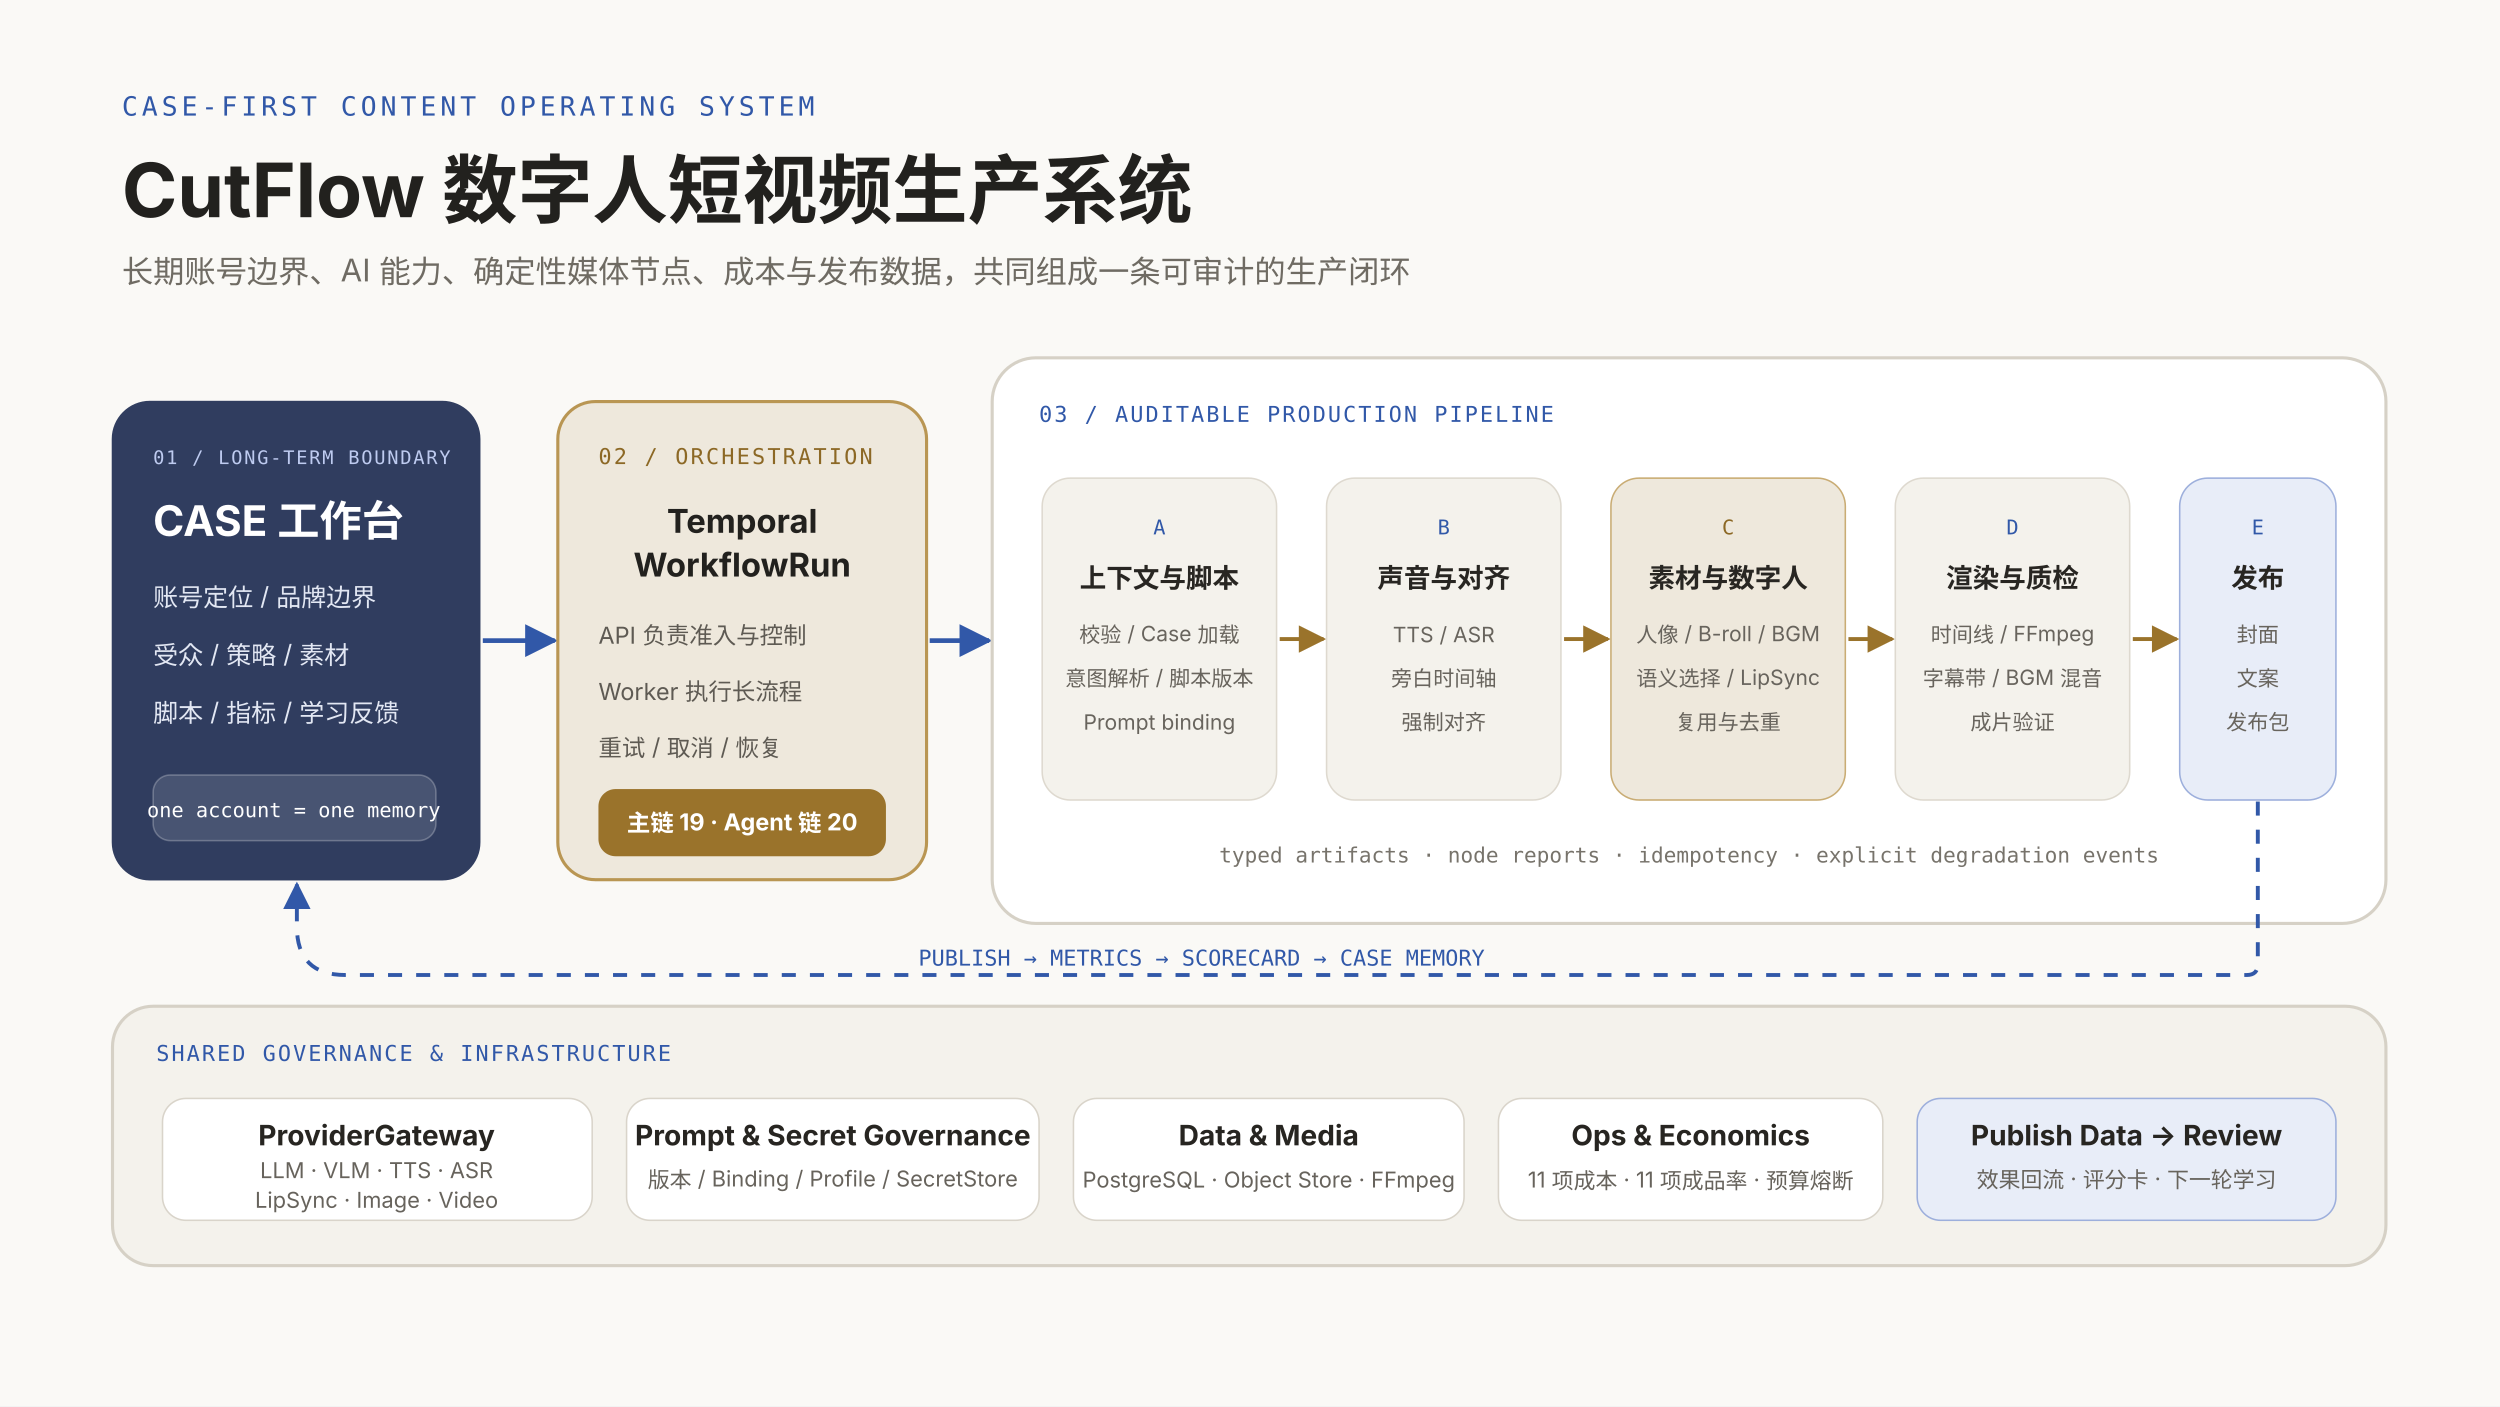
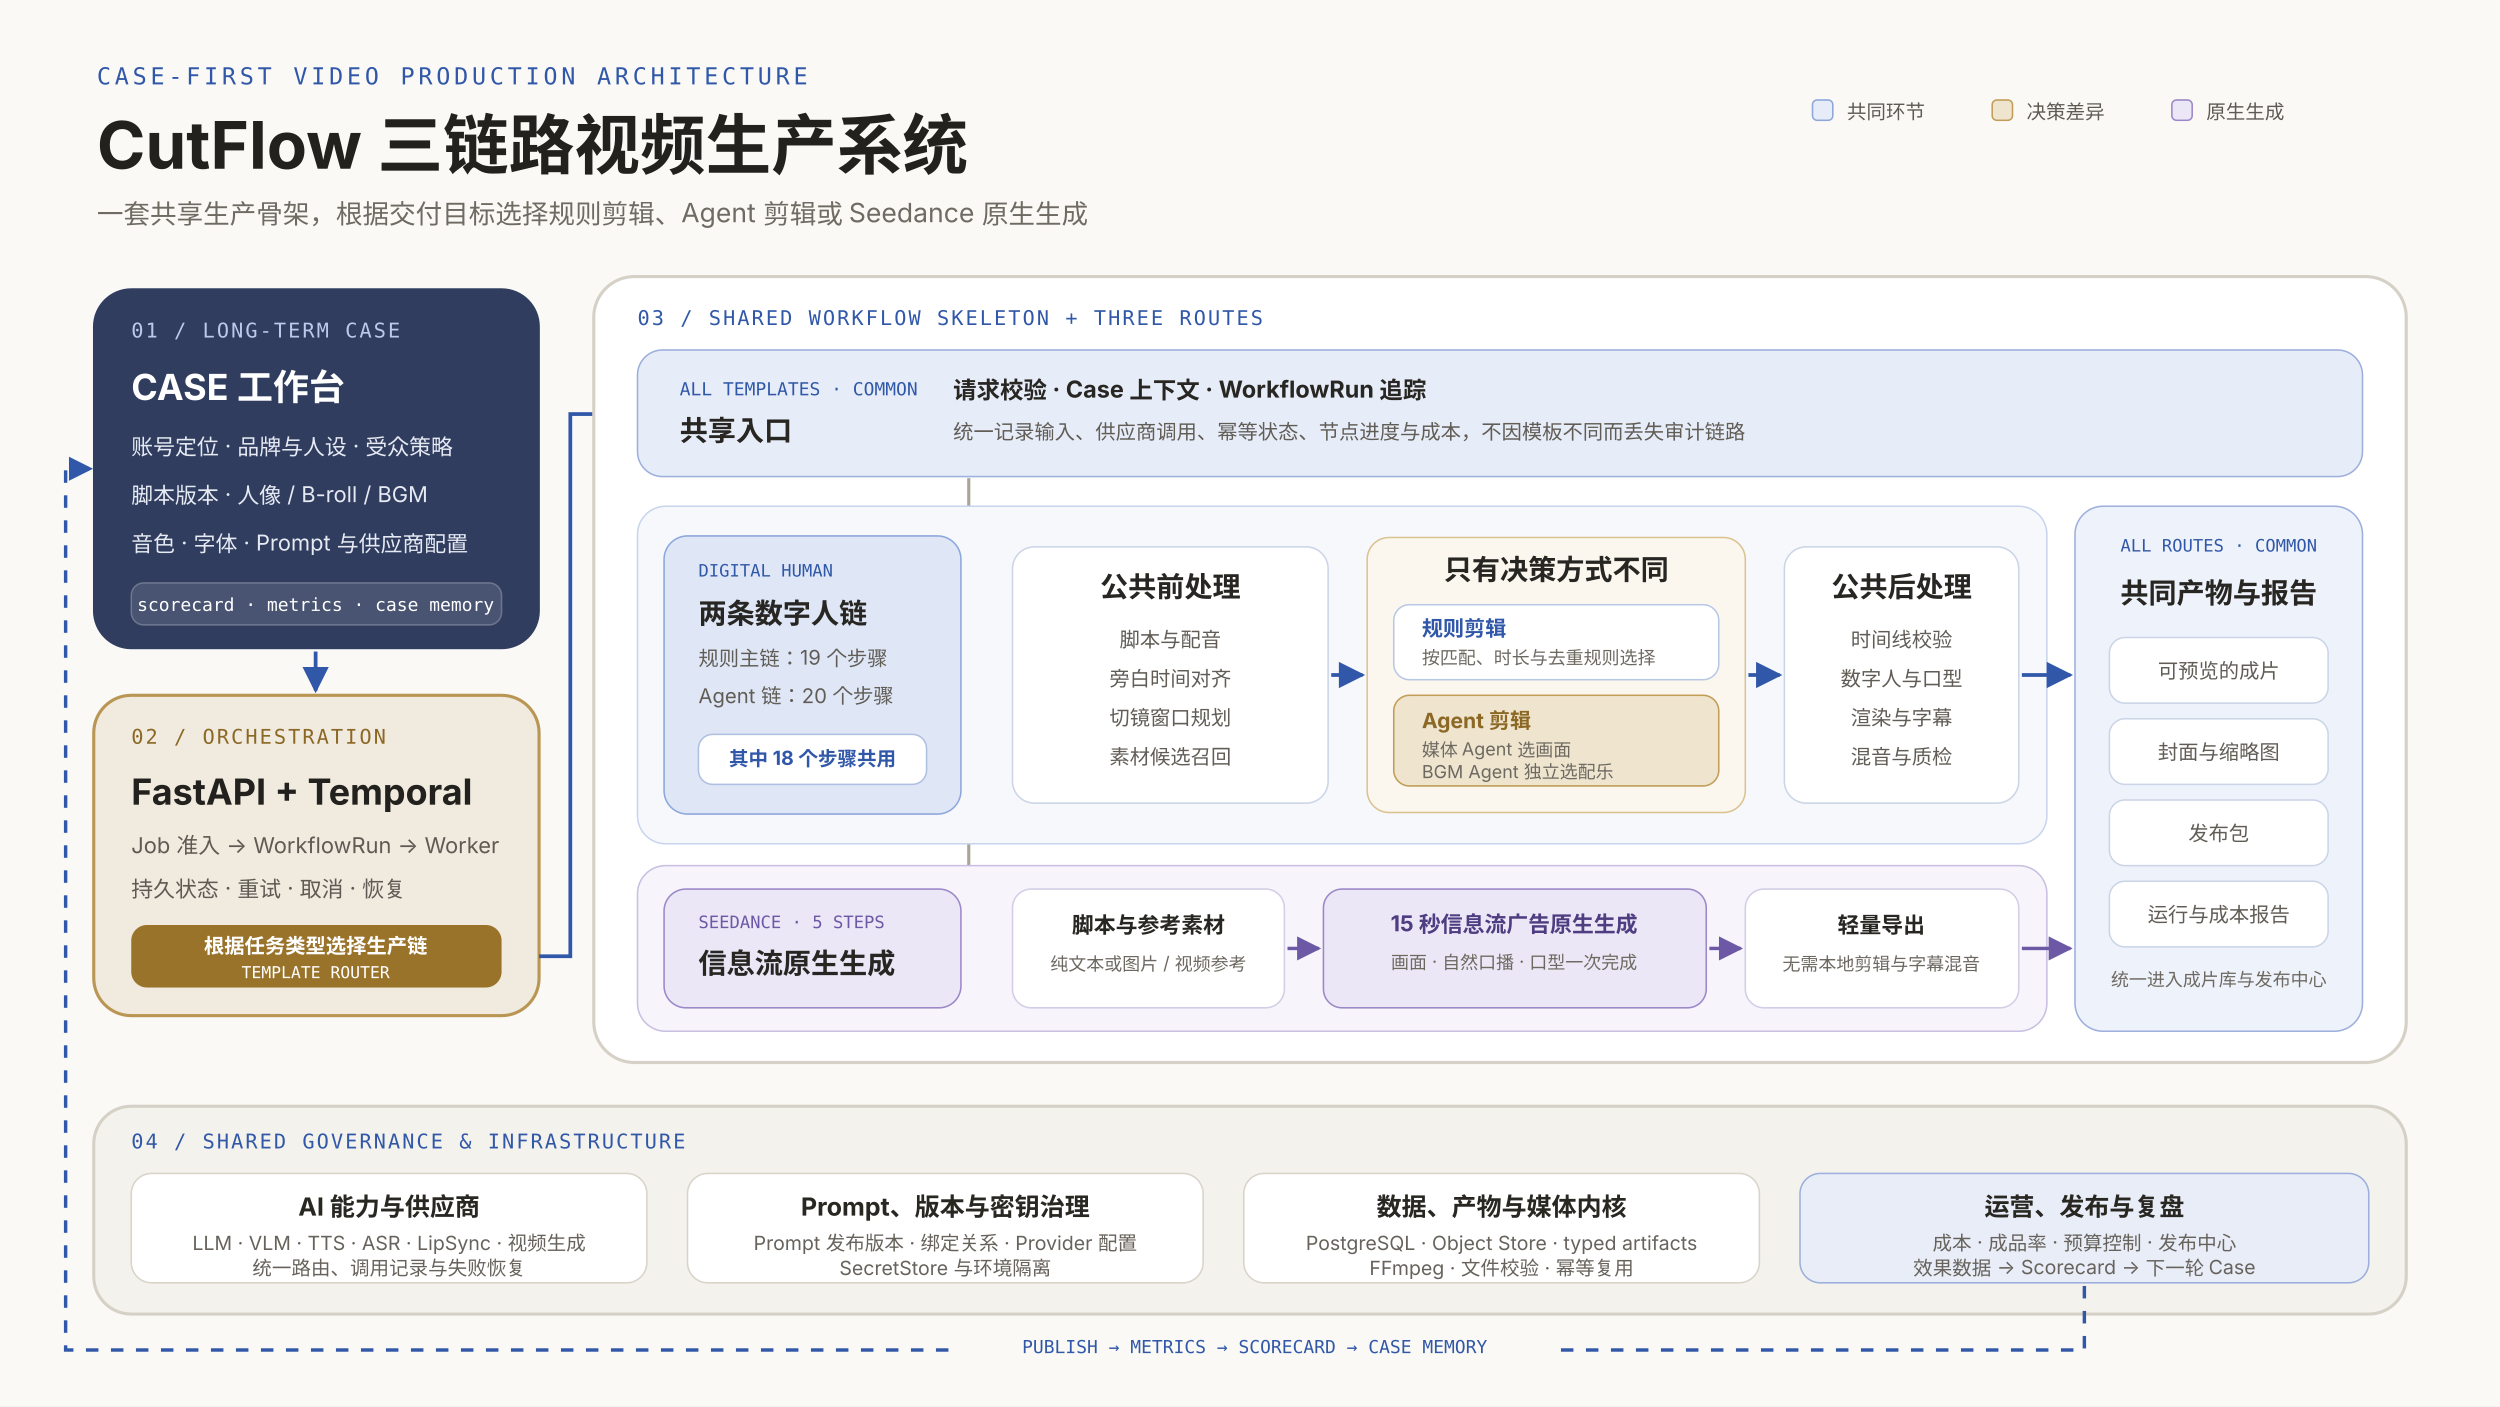
<svg xmlns="http://www.w3.org/2000/svg" width="1600" height="900" viewBox="0 0 1600 900" role="img" aria-labelledby="title desc">
  <defs>
-     <marker id="arrow" viewBox="0 0 10 10" refX="9" refY="5" markerWidth="7" markerHeight="7" orient="auto-start-reverse">
+     <marker id="arrow-blue" viewBox="0 0 10 10" refX="9" refY="5" markerWidth="7" markerHeight="7" orient="auto-start-reverse">
      <path d="M 0 0 L 10 5 L 0 10 z" fill="#3158a8" />
    </marker>
    <marker id="arrow-gold" viewBox="0 0 10 10" refX="9" refY="5" markerWidth="7" markerHeight="7" orient="auto-start-reverse">
      <path d="M 0 0 L 10 5 L 0 10 z" fill="#9a732b" />
    </marker>
+     <marker id="arrow-purple" viewBox="0 0 10 10" refX="9" refY="5" markerWidth="7" markerHeight="7" orient="auto-start-reverse">
+       <path d="M 0 0 L 10 5 L 0 10 z" fill="#6c58a5" />
+     </marker>
    <style>
      .sans { font-family: -apple-system, BlinkMacSystemFont, "PingFang SC", "Microsoft YaHei", sans-serif; }
      .mono { font-family: ui-monospace, "SFMono-Regular", Menlo, Consolas, monospace; }
-       .eyebrow { font-size: 17px; letter-spacing: 2.5px; fill: #3158a8; }
-       .title { font-size: 48px; font-weight: 650; fill: #22211e; }
-       .subtitle { font-size: 20px; fill: #6f6b63; }
-       .step { font-size: 14px; letter-spacing: 1.3px; fill: #3158a8; }
-       .box-title { font-size: 22px; font-weight: 650; fill: #22211e; }
-       .box-copy { font-size: 15px; fill: #5e5a53; }
-       .node-title { font-size: 17px; font-weight: 650; fill: #282622; }
-       .node-copy { font-size: 13.5px; fill: #68645d; }
-       .support-title { font-size: 18px; font-weight: 650; fill: #272521; }
-       .support-copy { font-size: 14px; fill: #67635c; }
-       .line { fill: none; stroke: #3158a8; stroke-width: 3; marker-end: url(#arrow); }
-       .line-gold { fill: none; stroke: #9a732b; stroke-width: 2.5; marker-end: url(#arrow-gold); }
-       .line-dashed { fill: none; stroke: #3158a8; stroke-width: 2.5; stroke-dasharray: 9 9; marker-end: url(#arrow); }
+       .eyebrow { font-size: 15px; letter-spacing: 2.4px; fill: #3158a8; }
+       .title { font-size: 42px; font-weight: 680; fill: #22211e; }
+       .subtitle { font-size: 17px; fill: #6f6b63; }
+       .section-label { font-size: 13px; letter-spacing: 1.3px; }
+       .panel-title { font-size: 23px; font-weight: 680; }
+       .panel-copy { font-size: 14px; }
+       .group-title { font-size: 18px; font-weight: 680; fill: #282622; }
+       .group-copy { font-size: 13px; fill: #615d56; }
+       .group-note { font-size: 11.5px; fill: #6d6961; }
+       .infra-title { font-size: 16px; font-weight: 680; fill: #292722; }
+       .infra-copy { font-size: 12.5px; fill: #67635c; }
+       .blue-line { fill: none; stroke: #3158a8; stroke-width: 2.4; marker-end: url(#arrow-blue); }
+       .gold-line { fill: none; stroke: #9a732b; stroke-width: 2.2; marker-end: url(#arrow-gold); }
+       .purple-line { fill: none; stroke: #6c58a5; stroke-width: 2.2; marker-end: url(#arrow-purple); }
+       .branch-line { fill: none; stroke: #aaa397; stroke-width: 2; }
+       .feedback-line { fill: none; stroke: #3158a8; stroke-width: 2.2; stroke-dasharray: 8 8; marker-end: url(#arrow-blue); }
    </style>
  </defs>
  <rect width="1600" height="900" fill="#faf9f6" />
-   <text x="78" y="74" class="mono eyebrow">CASE-FIRST CONTENT OPERATING SYSTEM</text>
-   <text x="78" y="139" class="sans title">CutFlow 数字人短视频生产系统</text>
-   <text x="78" y="181" class="sans subtitle">长期账号边界、AI 能力、确定性媒体节点、成本与发布数据，共同组成一条可审计的生产闭环</text>
-   <g>
-     <rect x="72" y="257" width="235" height="306" rx="24" fill="#303d5f" stroke="#303d5f" />
-     <text x="98" y="297" class="mono" font-size="12" letter-spacing="1.1" fill="#becbf0">01 / LONG-TERM BOUNDARY</text>
-     <text x="98" y="343" class="sans" font-size="27" font-weight="650" fill="#ffffff">CASE 工作台</text>
-     <text x="98" y="388" class="sans" font-size="16" fill="#e2e7f3">账号定位 / 品牌边界</text>
-     <text x="98" y="425" class="sans" font-size="16" fill="#e2e7f3">受众 / 策略 / 素材</text>
-     <text x="98" y="462" class="sans" font-size="16" fill="#e2e7f3">脚本 / 指标 / 学习反馈</text>
-     <rect x="98" y="496" width="181" height="42" rx="11" fill="#ffffff" fill-opacity=".12" stroke="#ffffff" stroke-opacity=".25" />
-     <text x="188" y="523" text-anchor="middle" class="mono" font-size="13" fill="#ffffff">one account = one memory</text>
-   </g>
-   <path d="M 309 410 H 355" class="line" />
-   <g>
-     <rect x="357" y="257" width="236" height="306" rx="24" fill="#eee8dc" stroke="#b99653" stroke-width="2" />
-     <text x="383" y="297" class="mono" font-size="14" letter-spacing="1.4" fill="#8c6825">02 / ORCHESTRATION</text>
-     <text x="475" y="341" text-anchor="middle" class="sans" font-size="21" font-weight="650" fill="#22211e">Temporal</text>
-     <text x="475" y="369" text-anchor="middle" class="sans" font-size="21" font-weight="650" fill="#22211e">WorkflowRun</text>
-     <text x="383" y="412" class="sans box-copy">API 负责准入与控制</text>
-     <text x="383" y="448" class="sans box-copy">Worker 执行长流程</text>
-     <text x="383" y="484" class="sans box-copy">重试 / 取消 / 恢复</text>
-     <rect x="383" y="505" width="184" height="43" rx="11" fill="#9a732b" />
-     <text x="475" y="532" text-anchor="middle" class="sans" font-size="15" font-weight="650" fill="#ffffff">主链 19 · Agent 链 20</text>
-   </g>
-   <path d="M 595 410 H 633" class="line" />
-   <g>
-     <rect x="635" y="229" width="892" height="362" rx="28" fill="#ffffff" stroke="#d6d1c6" stroke-width="2" />
-     <text x="665" y="270" class="mono step">03 / AUDITABLE PRODUCTION PIPELINE</text>
-     <g>
-       <rect x="667" y="306" width="150" height="206" rx="18" fill="#f4f2ec" stroke="#ded9cf" />
-       <text x="742" y="342" text-anchor="middle" class="mono" font-size="13" fill="#3158a8">A</text>
-       <text x="742" y="376" text-anchor="middle" class="sans node-title">上下文与脚本</text>
-       <text x="742" y="411" text-anchor="middle" class="sans node-copy">校验 / Case 加载</text>
-       <text x="742" y="439" text-anchor="middle" class="sans node-copy">意图解析 / 脚本版本</text>
-       <text x="742" y="467" text-anchor="middle" class="sans node-copy">Prompt binding</text>
-     </g>
-     <path d="M 819 409 H 847" class="line-gold" />
-     <g>
-       <rect x="849" y="306" width="150" height="206" rx="18" fill="#f4f2ec" stroke="#ded9cf" />
-       <text x="924" y="342" text-anchor="middle" class="mono" font-size="13" fill="#3158a8">B</text>
-       <text x="924" y="376" text-anchor="middle" class="sans node-title">声音与对齐</text>
-       <text x="924" y="411" text-anchor="middle" class="sans node-copy">TTS / ASR</text>
-       <text x="924" y="439" text-anchor="middle" class="sans node-copy">旁白时间轴</text>
-       <text x="924" y="467" text-anchor="middle" class="sans node-copy">强制对齐</text>
-     </g>
-     <path d="M 1001 409 H 1029" class="line-gold" />
-     <g>
-       <rect x="1031" y="306" width="150" height="206" rx="18" fill="#eee8dc" stroke="#c9ac74" />
-       <text x="1106" y="342" text-anchor="middle" class="mono" font-size="13" fill="#8c6825">C</text>
-       <text x="1106" y="376" text-anchor="middle" class="sans node-title">素材与数字人</text>
-       <text x="1106" y="411" text-anchor="middle" class="sans node-copy">人像 / B-roll / BGM</text>
-       <text x="1106" y="439" text-anchor="middle" class="sans node-copy">语义选择 / LipSync</text>
-       <text x="1106" y="467" text-anchor="middle" class="sans node-copy">复用与去重</text>
-     </g>
-     <path d="M 1183 409 H 1211" class="line-gold" />
-     <g>
-       <rect x="1213" y="306" width="150" height="206" rx="18" fill="#f4f2ec" stroke="#ded9cf" />
-       <text x="1288" y="342" text-anchor="middle" class="mono" font-size="13" fill="#3158a8">D</text>
-       <text x="1288" y="376" text-anchor="middle" class="sans node-title">渲染与质检</text>
-       <text x="1288" y="411" text-anchor="middle" class="sans node-copy">时间线 / FFmpeg</text>
-       <text x="1288" y="439" text-anchor="middle" class="sans node-copy">字幕带 / BGM 混音</text>
-       <text x="1288" y="467" text-anchor="middle" class="sans node-copy">成片验证</text>
-     </g>
-     <path d="M 1365 409 H 1393" class="line-gold" />
-     <g>
-       <rect x="1395" y="306" width="100" height="206" rx="18" fill="#e8edf8" stroke="#9dafdc" />
-       <text x="1445" y="342" text-anchor="middle" class="mono" font-size="13" fill="#3158a8">E</text>
-       <text x="1445" y="376" text-anchor="middle" class="sans node-title">发布</text>
-       <text x="1445" y="411" text-anchor="middle" class="sans node-copy">封面</text>
-       <text x="1445" y="439" text-anchor="middle" class="sans node-copy">文案</text>
-       <text x="1445" y="467" text-anchor="middle" class="sans node-copy">发布包</text>
-     </g>
-     <text x="1081" y="552" text-anchor="middle" class="mono" font-size="13.5" fill="#77736b">typed artifacts · node reports · idempotency · explicit degradation events</text>
-   </g>
-   <rect x="72" y="644" width="1455" height="166" rx="26" fill="#f4f2ec" stroke="#d6d1c6" stroke-width="2" />
-   <text x="100" y="679" class="mono step">SHARED GOVERNANCE &amp; INFRASTRUCTURE</text>
-   <g>
-     <rect x="104" y="703" width="275" height="78" rx="15" fill="#ffffff" stroke="#d9d4ca" />
-     <text x="241" y="733" text-anchor="middle" class="sans support-title">ProviderGateway</text>
-     <text x="241" y="754" text-anchor="middle" class="sans support-copy">LLM · VLM · TTS · ASR</text>
-     <text x="241" y="773" text-anchor="middle" class="sans support-copy">LipSync · Image · Video</text>
+   <text x="62" y="54" class="mono eyebrow">CASE-FIRST VIDEO PRODUCTION ARCHITECTURE</text>
+   <text x="62" y="108" class="sans title">CutFlow 三链路视频生产系统</text>
+   <text x="62" y="143" class="sans subtitle">一套共享生产骨架，根据交付目标选择规则剪辑、Agent 剪辑或 Seedance 原生生成</text>
+   <g transform="translate(1160 64)">
+     <rect x="0" y="0" width="13" height="13" rx="3" fill="#e7edf8" stroke="#8da7dc" />
+     <text x="22" y="12" class="sans" font-size="12.5" fill="#5f5b54">共同环节</text>
+     <rect x="115" y="0" width="13" height="13" rx="3" fill="#efe5cf" stroke="#c19d57" />
+     <text x="137" y="12" class="sans" font-size="12.5" fill="#5f5b54">决策差异</text>
+     <rect x="230" y="0" width="13" height="13" rx="3" fill="#ebe7f6" stroke="#9b88c8" />
+     <text x="252" y="12" class="sans" font-size="12.5" fill="#5f5b54">原生生成</text>
  </g>
  <g>
-     <rect x="401" y="703" width="264" height="78" rx="15" fill="#ffffff" stroke="#d9d4ca" />
-     <text x="533" y="733" text-anchor="middle" class="sans support-title">Prompt &amp; Secret Governance</text>
-     <text x="533" y="760" text-anchor="middle" class="sans support-copy">版本 / Binding / Profile / SecretStore</text>
+     <rect x="60" y="185" width="285" height="230" rx="24" fill="#303d5f" stroke="#303d5f" />
+     <text x="84" y="216" class="mono section-label" fill="#bdc9ea">01 / LONG-TERM CASE</text>
+     <text x="84" y="256" class="sans panel-title" fill="#ffffff">CASE 工作台</text>
+     <text x="84" y="291" class="sans panel-copy" fill="#e6eaf3">账号定位 · 品牌与人设 · 受众策略</text>
+     <text x="84" y="322" class="sans panel-copy" fill="#e6eaf3">脚本版本 · 人像 / B-roll / BGM</text>
+     <text x="84" y="353" class="sans panel-copy" fill="#e6eaf3">音色 · 字体 · Prompt 与供应商配置</text>
+     <rect x="84" y="373" width="237" height="27" rx="8" fill="#ffffff" fill-opacity=".12" stroke="#ffffff" stroke-opacity=".24" />
+     <text x="202" y="391" text-anchor="middle" class="mono" font-size="11.5" fill="#ffffff">scorecard · metrics · case memory</text>
+   </g>
+   <path d="M 202 417 V 442" class="blue-line" />
+   <g>
+     <rect x="60" y="445" width="285" height="205" rx="24" fill="#f0eadf" stroke="#b99653" stroke-width="2" />
+     <text x="84" y="476" class="mono section-label" fill="#8c6825">02 / ORCHESTRATION</text>
+     <text x="84" y="515" class="sans panel-title" fill="#22211e">FastAPI + Temporal</text>
+     <text x="84" y="546" class="sans panel-copy" fill="#5f5b54">Job 准入 → WorkflowRun → Worker</text>
+     <text x="84" y="574" class="sans panel-copy" fill="#5f5b54">持久状态 · 重试 · 取消 · 恢复</text>
+     <rect x="84" y="592" width="237" height="40" rx="10" fill="#9a732b" />
+     <text x="202" y="610" text-anchor="middle" class="sans" font-size="13" font-weight="650" fill="#ffffff">根据任务类型选择生产链</text>
+     <text x="202" y="626" text-anchor="middle" class="mono" font-size="10.5" fill="#ffffff">TEMPLATE ROUTER</text>
+   </g>
+   <path d="M 345 612 H 365 V 265 H 407" class="blue-line" />
+   <g>
+     <rect x="380" y="177" width="1160" height="503" rx="26" fill="#ffffff" stroke="#d6d1c6" stroke-width="2" />
+     <text x="408" y="208" class="mono section-label" fill="#3158a8">03 / SHARED WORKFLOW SKELETON + THREE ROUTES</text>
+     <rect x="408" y="224" width="1104" height="81" rx="16" fill="#e7edf8" stroke="#9dafdc" />
+     <text x="435" y="253" class="mono" font-size="11.5" fill="#3158a8">ALL TEMPLATES · COMMON</text>
+     <text x="435" y="282" class="sans group-title">共享入口</text>
+     <text x="610" y="255" class="sans" font-size="15" font-weight="650" fill="#282622">请求校验 · Case 上下文 · WorkflowRun 追踪</text>
+     <text x="610" y="281" class="sans group-copy">统一记录输入、供应商调用、幂等状态、节点进度与成本，不因模板不同而丢失审计链路</text>
+     <path d="M 620 306 V 610" class="branch-line" />
+     <path d="M 620 424 H 645" class="blue-line" />
+     <path d="M 620 605 H 645" class="purple-line" />
+     <rect x="408" y="324" width="902" height="216" rx="18" fill="#f6f8fc" stroke="#c9d5ed" />
+     <rect x="425" y="343" width="190" height="178" rx="15" fill="#dfe7f7" stroke="#8da7dc" />
+     <text x="447" y="369" class="mono" font-size="11" fill="#3158a8">DIGITAL HUMAN</text>
+     <text x="447" y="399" class="sans group-title">两条数字人链</text>
+     <text x="447" y="426" class="sans group-copy">规则主链：19 个步骤</text>
+     <text x="447" y="450" class="sans group-copy">Agent 链：20 个步骤</text>
+     <rect x="447" y="470" width="146" height="32" rx="9" fill="#ffffff" stroke="#aebfdf" />
+     <text x="520" y="490" text-anchor="middle" class="sans" font-size="12.5" font-weight="650" fill="#3158a8">其中 18 个步骤共用</text>
+     <g>
+       <rect x="648" y="350" width="202" height="164" rx="14" fill="#ffffff" stroke="#cbd5e7" />
+       <text x="749" y="382" text-anchor="middle" class="sans group-title">公共前处理</text>
+       <text x="749" y="414" text-anchor="middle" class="sans group-copy">脚本与配音</text>
+       <text x="749" y="439" text-anchor="middle" class="sans group-copy">旁白时间对齐</text>
+       <text x="749" y="464" text-anchor="middle" class="sans group-copy">切镜窗口规划</text>
+       <text x="749" y="489" text-anchor="middle" class="sans group-copy">素材候选召回</text>
+     </g>
+     <path d="M 852 432 H 872" class="blue-line" />
+     <g>
+       <rect x="875" y="344" width="242" height="176" rx="14" fill="#fbf7ef" stroke="#dbc291" />
+       <text x="996" y="371" text-anchor="middle" class="sans group-title">只有决策方式不同</text>
+       <rect x="892" y="387" width="208" height="48" rx="10" fill="#ffffff" stroke="#b9c8e4" />
+       <text x="910" y="407" class="sans" font-size="13.5" font-weight="650" fill="#3158a8">规则剪辑</text>
+       <text x="910" y="425" class="sans group-note">按匹配、时长与去重规则选择</text>
+       <rect x="892" y="445" width="208" height="58" rx="10" fill="#efe5cf" stroke="#c19d57" />
+       <text x="910" y="466" class="sans" font-size="13.5" font-weight="650" fill="#8c6825">Agent 剪辑</text>
+       <text x="910" y="484" class="sans group-note">媒体 Agent 选画面</text>
+       <text x="910" y="498" class="sans group-note">BGM Agent 独立选配乐</text>
+     </g>
+     <path d="M 1119 432 H 1139" class="blue-line" />
+     <g>
+       <rect x="1142" y="350" width="150" height="164" rx="14" fill="#ffffff" stroke="#cbd5e7" />
+       <text x="1217" y="382" text-anchor="middle" class="sans group-title">公共后处理</text>
+       <text x="1217" y="414" text-anchor="middle" class="sans group-copy">时间线校验</text>
+       <text x="1217" y="439" text-anchor="middle" class="sans group-copy">数字人与口型</text>
+       <text x="1217" y="464" text-anchor="middle" class="sans group-copy">渲染与字幕</text>
+       <text x="1217" y="489" text-anchor="middle" class="sans group-copy">混音与质检</text>
+     </g>
+     <rect x="408" y="554" width="902" height="106" rx="18" fill="#f7f5fb" stroke="#c9bfe1" />
+     <rect x="425" y="569" width="190" height="76" rx="14" fill="#ebe7f6" stroke="#9b88c8" />
+     <text x="447" y="594" class="mono" font-size="11" fill="#6c58a5">SEEDANCE · 5 STEPS</text>
+     <text x="447" y="623" class="sans group-title">信息流原生生成</text>
+     <g>
+       <rect x="648" y="569" width="174" height="76" rx="12" fill="#ffffff" stroke="#d4cde6" />
+       <text x="735" y="597" text-anchor="middle" class="sans" font-size="14" font-weight="650" fill="#282622">脚本与参考素材</text>
+       <text x="735" y="621" text-anchor="middle" class="sans group-note">纯文本或图片 / 视频参考</text>
+     </g>
+     <path d="M 824 607 H 844" class="purple-line" />
+     <g>
+       <rect x="847" y="569" width="245" height="76" rx="12" fill="#ebe7f6" stroke="#9b88c8" />
+       <text x="969" y="596" text-anchor="middle" class="sans" font-size="14" font-weight="650" fill="#4f3d82">15 秒信息流广告原生生成</text>
+       <text x="969" y="620" text-anchor="middle" class="sans group-note">画面 · 自然口播 · 口型一次完成</text>
+     </g>
+     <path d="M 1094 607 H 1114" class="purple-line" />
+     <g>
+       <rect x="1117" y="569" width="175" height="76" rx="12" fill="#ffffff" stroke="#d4cde6" />
+       <text x="1204" y="597" text-anchor="middle" class="sans" font-size="14" font-weight="650" fill="#282622">轻量导出</text>
+       <text x="1204" y="621" text-anchor="middle" class="sans group-note">无需本地剪辑与字幕混音</text>
+     </g>
+     <g>
+       <rect x="1328" y="324" width="184" height="336" rx="18" fill="#eef2fa" stroke="#9dafdc" />
+       <text x="1420" y="353" text-anchor="middle" class="mono" font-size="11" fill="#3158a8">ALL ROUTES · COMMON</text>
+       <text x="1420" y="386" text-anchor="middle" class="sans group-title">共同产物与报告</text>
+       <rect x="1350" y="408" width="140" height="42" rx="10" fill="#ffffff" stroke="#cbd5e7" />
+       <text x="1420" y="434" text-anchor="middle" class="sans group-copy">可预览的成片</text>
+       <rect x="1350" y="460" width="140" height="42" rx="10" fill="#ffffff" stroke="#cbd5e7" />
+       <text x="1420" y="486" text-anchor="middle" class="sans group-copy">封面与缩略图</text>
+       <rect x="1350" y="512" width="140" height="42" rx="10" fill="#ffffff" stroke="#cbd5e7" />
+       <text x="1420" y="538" text-anchor="middle" class="sans group-copy">发布包</text>
+       <rect x="1350" y="564" width="140" height="42" rx="10" fill="#ffffff" stroke="#cbd5e7" />
+       <text x="1420" y="590" text-anchor="middle" class="sans group-copy">运行与成本报告</text>
+       <text x="1420" y="631" text-anchor="middle" class="sans group-note">统一进入成片库与发布中心</text>
+     </g>
+     <path d="M 1294 432 H 1325" class="blue-line" />
+     <path d="M 1294 607 H 1325" class="purple-line" />
  </g>
  <g>
-     <rect x="687" y="703" width="250" height="78" rx="15" fill="#ffffff" stroke="#d9d4ca" />
-     <text x="812" y="733" text-anchor="middle" class="sans support-title">Data &amp; Media</text>
-     <text x="812" y="760" text-anchor="middle" class="sans support-copy">PostgreSQL · Object Store · FFmpeg</text>
+     <rect x="60" y="708" width="1480" height="133" rx="24" fill="#f4f2ec" stroke="#d6d1c6" stroke-width="2" />
+     <text x="84" y="735" class="mono section-label" fill="#3158a8">04 / SHARED GOVERNANCE &amp; INFRASTRUCTURE</text>
+     <rect x="84" y="751" width="330" height="70" rx="13" fill="#ffffff" stroke="#d9d4ca" />
+     <text x="249" y="778" text-anchor="middle" class="sans infra-title">AI 能力与供应商</text>
+     <text x="249" y="800" text-anchor="middle" class="sans infra-copy">LLM · VLM · TTS · ASR · LipSync · 视频生成</text>
+     <text x="249" y="816" text-anchor="middle" class="sans infra-copy">统一路由、调用记录与失败恢复</text>
+     <rect x="440" y="751" width="330" height="70" rx="13" fill="#ffffff" stroke="#d9d4ca" />
+     <text x="605" y="778" text-anchor="middle" class="sans infra-title">Prompt、版本与密钥治理</text>
+     <text x="605" y="800" text-anchor="middle" class="sans infra-copy">Prompt 发布版本 · 绑定关系 · Provider 配置</text>
+     <text x="605" y="816" text-anchor="middle" class="sans infra-copy">SecretStore 与环境隔离</text>
+     <rect x="796" y="751" width="330" height="70" rx="13" fill="#ffffff" stroke="#d9d4ca" />
+     <text x="961" y="778" text-anchor="middle" class="sans infra-title">数据、产物与媒体内核</text>
+     <text x="961" y="800" text-anchor="middle" class="sans infra-copy">PostgreSQL · Object Store · typed artifacts</text>
+     <text x="961" y="816" text-anchor="middle" class="sans infra-copy">FFmpeg · 文件校验 · 幂等复用</text>
+     <rect x="1152" y="751" width="364" height="70" rx="13" fill="#e8edf8" stroke="#9dafdc" />
+     <text x="1334" y="778" text-anchor="middle" class="sans infra-title">运营、发布与复盘</text>
+     <text x="1334" y="800" text-anchor="middle" class="sans infra-copy">成本 · 成品率 · 预算控制 · 发布中心</text>
+     <text x="1334" y="816" text-anchor="middle" class="sans infra-copy">效果数据 → Scorecard → 下一轮 Case</text>
  </g>
-   <g>
-     <rect x="959" y="703" width="246" height="78" rx="15" fill="#ffffff" stroke="#d9d4ca" />
-     <text x="1082" y="733" text-anchor="middle" class="sans support-title">Ops &amp; Economics</text>
-     <text x="1082" y="760" text-anchor="middle" class="sans support-copy">11 项成本 · 11 项成品率 · 预算熔断</text>
-   </g>
-   <g>
-     <rect x="1227" y="703" width="268" height="78" rx="15" fill="#e8edf8" stroke="#9dafdc" />
-     <text x="1361" y="733" text-anchor="middle" class="sans support-title">Publish Data → Review</text>
-     <text x="1361" y="760" text-anchor="middle" class="sans support-copy">效果回流 · 评分卡 · 下一轮学习</text>
-   </g>
-   <path d="M 1445 513 V 617 Q 1445 624 1438 624 H 221 Q 190 624 190 593 V 566" class="line-dashed" />
-   <text x="769" y="618" text-anchor="middle" class="mono" font-size="14" fill="#3158a8">PUBLISH → METRICS → SCORECARD → CASE MEMORY</text>
+   <path d="M 1334 823 V 864 H 42 V 300 H 58" class="feedback-line" />
+   <rect x="608" y="849" width="390" height="24" rx="8" fill="#faf9f6" />
+   <text x="803" y="866" text-anchor="middle" class="mono" font-size="11.5" fill="#3158a8">PUBLISH → METRICS → SCORECARD → CASE MEMORY</text>
</svg>
